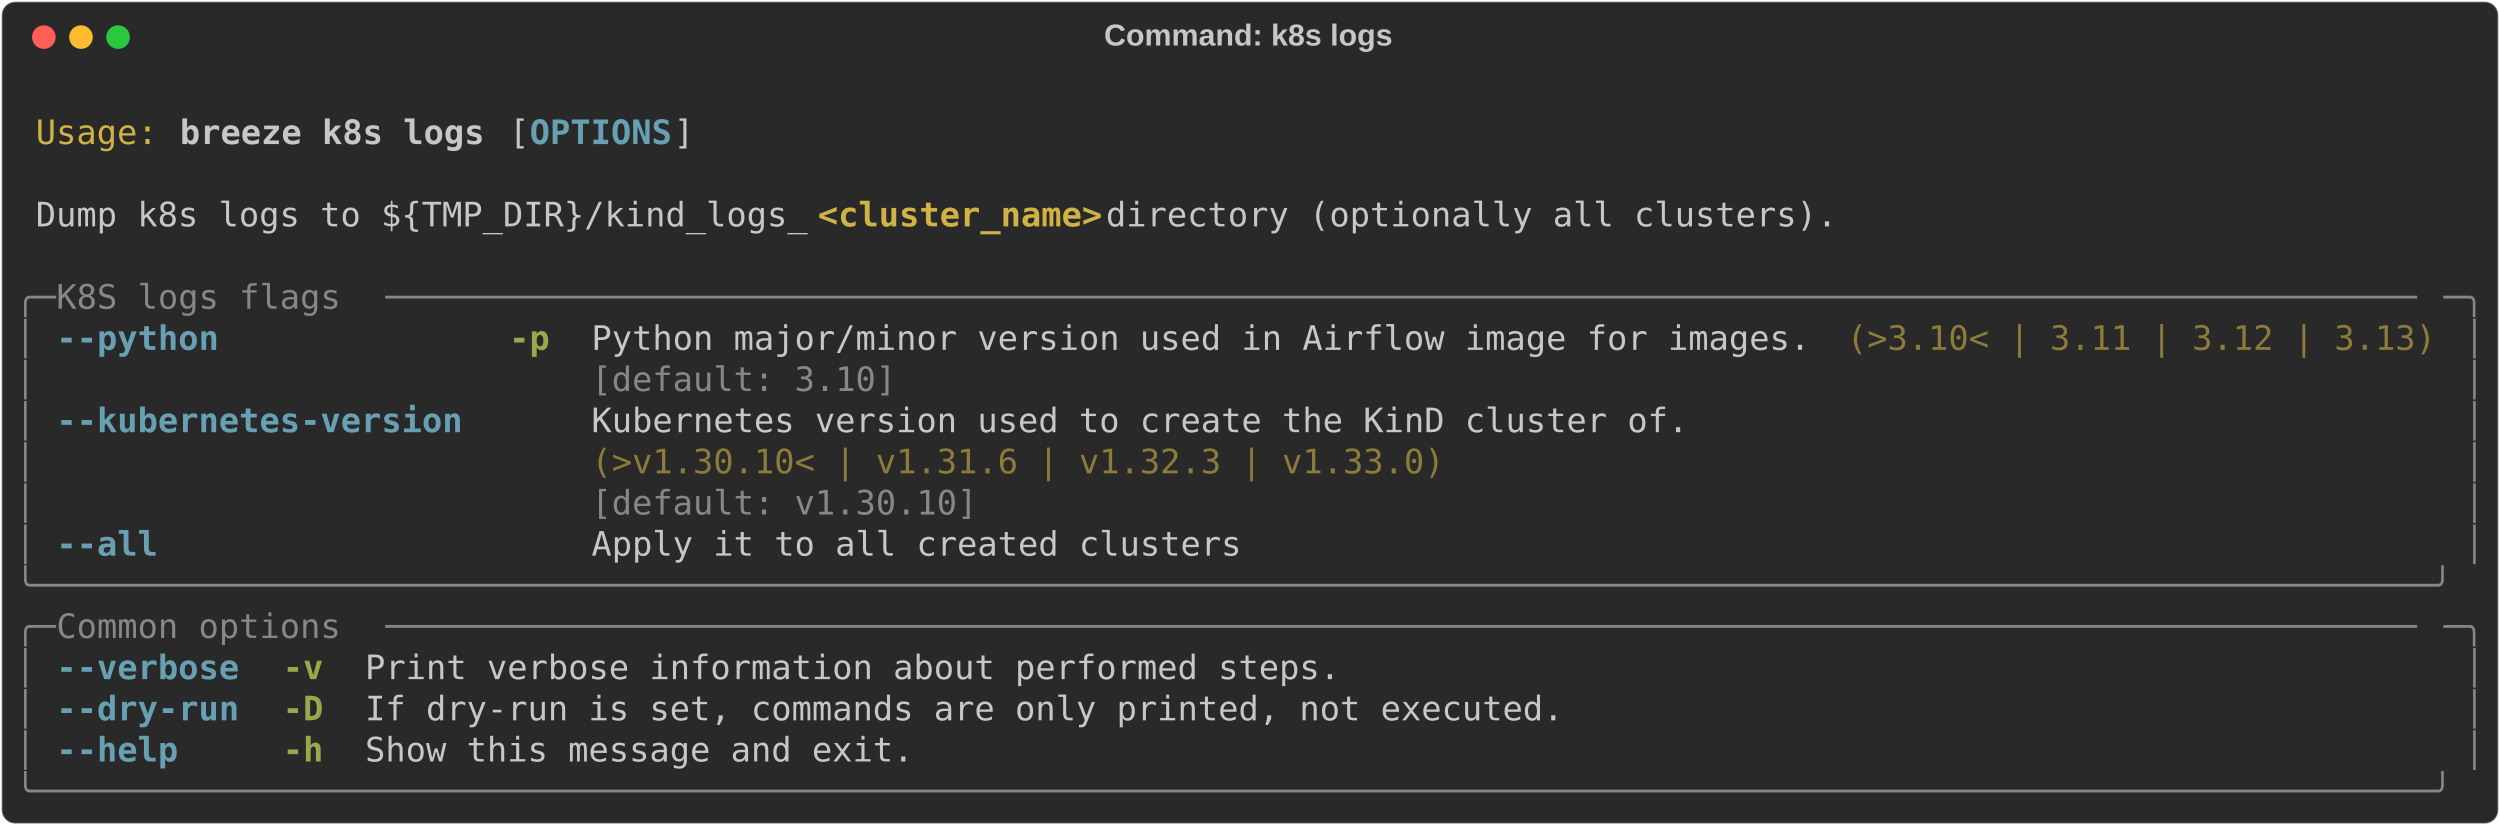
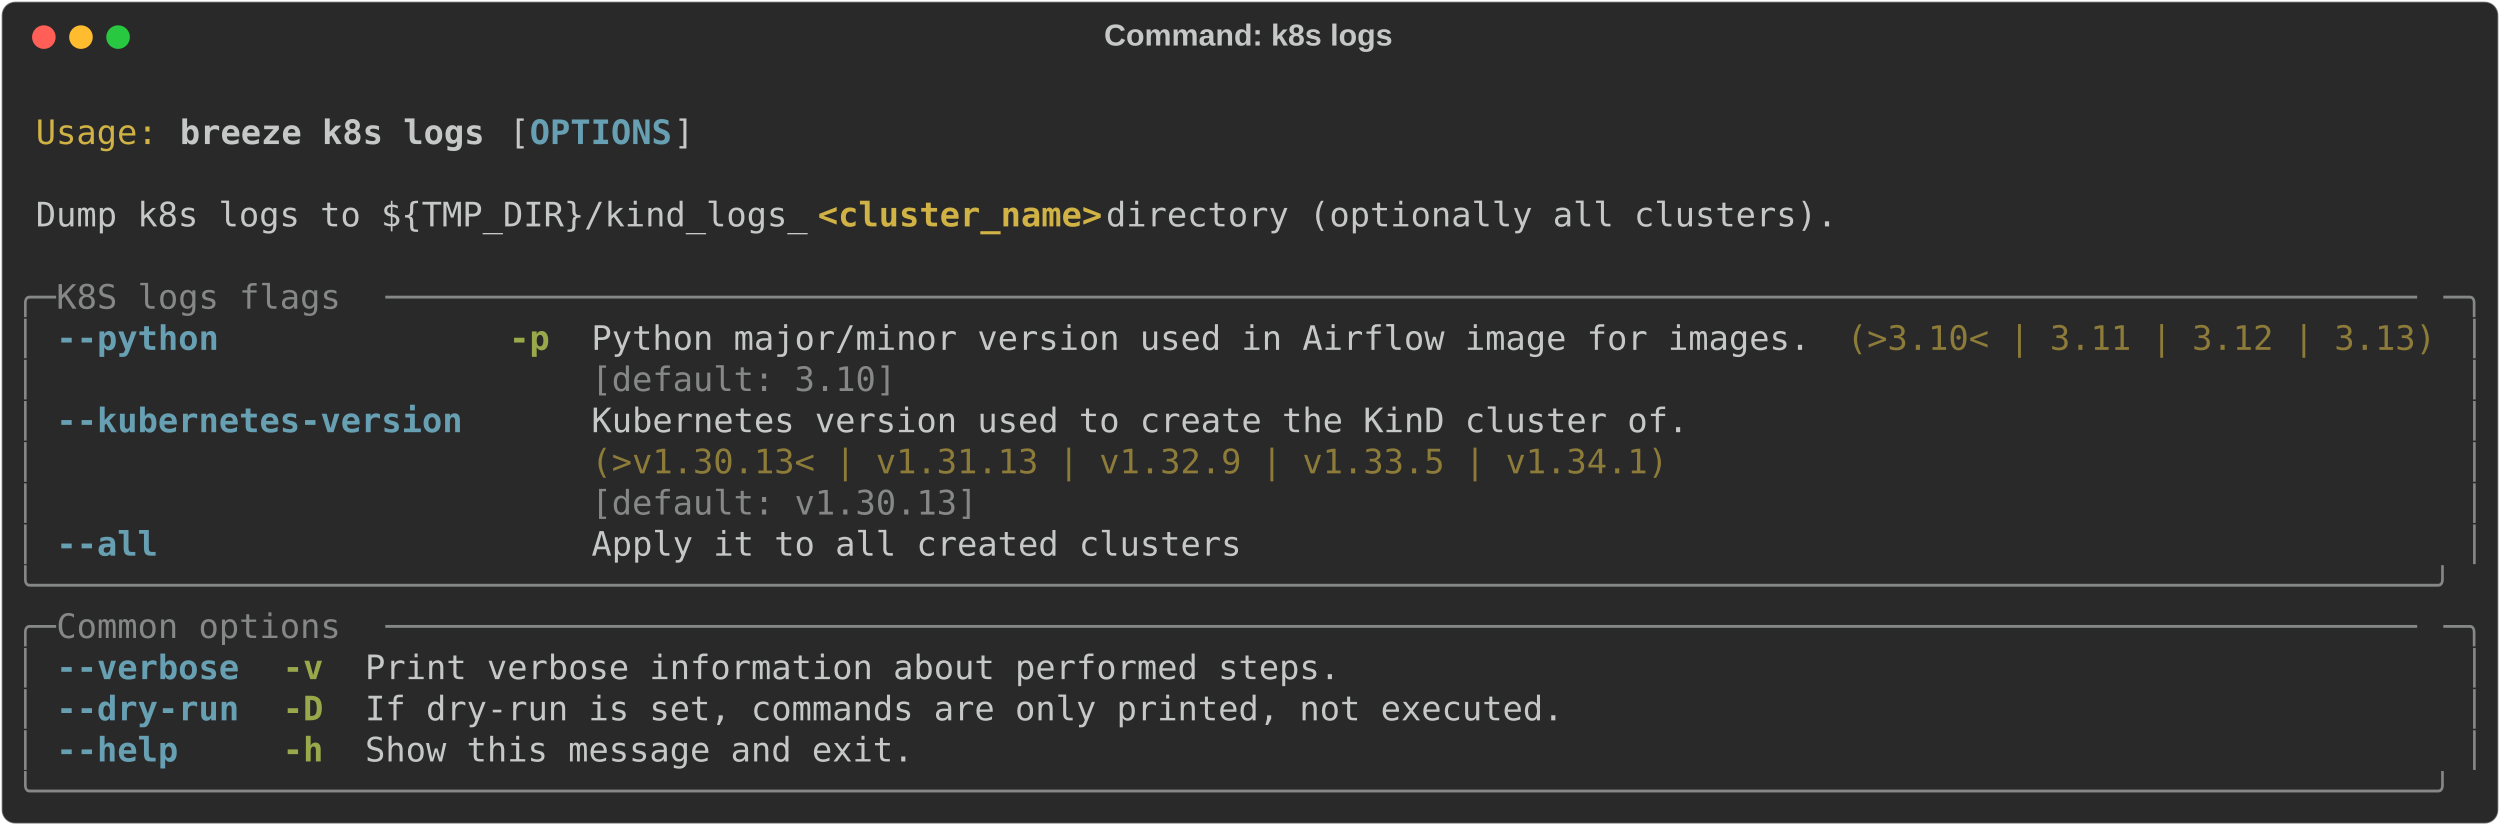
<svg xmlns="http://www.w3.org/2000/svg" class="rich-terminal" viewBox="0 0 1482 489.2">
  <style>

    @font-face {
        font-family: "Fira Code";
        src: local("FiraCode-Regular"),
                url("https://cdnjs.cloudflare.com/ajax/libs/firacode/6.2.0/woff2/FiraCode-Regular.woff2") format("woff2"),
                url("https://cdnjs.cloudflare.com/ajax/libs/firacode/6.2.0/woff/FiraCode-Regular.woff") format("woff");
        font-style: normal;
        font-weight: 400;
    }
    @font-face {
        font-family: "Fira Code";
        src: local("FiraCode-Bold"),
                url("https://cdnjs.cloudflare.com/ajax/libs/firacode/6.2.0/woff2/FiraCode-Bold.woff2") format("woff2"),
                url("https://cdnjs.cloudflare.com/ajax/libs/firacode/6.2.0/woff/FiraCode-Bold.woff") format("woff");
        font-style: bold;
        font-weight: 700;
    }

    .breeze-k8s-logs-matrix {
        font-family: Fira Code, monospace;
        font-size: 20px;
        line-height: 24.4px;
        font-variant-east-asian: full-width;
    }

    .breeze-k8s-logs-title {
        font-size: 18px;
        font-weight: bold;
        font-family: arial;
    }

    .breeze-k8s-logs-r1 { fill: #c5c8c6 }
.breeze-k8s-logs-r2 { fill: #d0b344 }
.breeze-k8s-logs-r3 { fill: #c5c8c6;font-weight: bold }
.breeze-k8s-logs-r4 { fill: #68a0b3;font-weight: bold }
.breeze-k8s-logs-r5 { fill: #d0b344;font-weight: bold }
.breeze-k8s-logs-r6 { fill: #868887 }
.breeze-k8s-logs-r7 { fill: #98a84b;font-weight: bold }
.breeze-k8s-logs-r8 { fill: #8d7b39 }
    </style>
  <defs>
    <clipPath id="breeze-k8s-logs-clip-terminal">
      <rect x="0" y="0" width="1463.0" height="438.2" />
    </clipPath>
    <clipPath id="breeze-k8s-logs-line-0">
      <rect x="0" y="1.5" width="1464" height="24.65" />
    </clipPath>
    <clipPath id="breeze-k8s-logs-line-1">
      <rect x="0" y="25.9" width="1464" height="24.65" />
    </clipPath>
    <clipPath id="breeze-k8s-logs-line-2">
      <rect x="0" y="50.3" width="1464" height="24.65" />
    </clipPath>
    <clipPath id="breeze-k8s-logs-line-3">
      <rect x="0" y="74.7" width="1464" height="24.65" />
    </clipPath>
    <clipPath id="breeze-k8s-logs-line-4">
      <rect x="0" y="99.1" width="1464" height="24.65" />
    </clipPath>
    <clipPath id="breeze-k8s-logs-line-5">
      <rect x="0" y="123.5" width="1464" height="24.65" />
    </clipPath>
    <clipPath id="breeze-k8s-logs-line-6">
      <rect x="0" y="147.9" width="1464" height="24.65" />
    </clipPath>
    <clipPath id="breeze-k8s-logs-line-7">
      <rect x="0" y="172.3" width="1464" height="24.65" />
    </clipPath>
    <clipPath id="breeze-k8s-logs-line-8">
      <rect x="0" y="196.7" width="1464" height="24.65" />
    </clipPath>
    <clipPath id="breeze-k8s-logs-line-9">
      <rect x="0" y="221.1" width="1464" height="24.65" />
    </clipPath>
    <clipPath id="breeze-k8s-logs-line-10">
      <rect x="0" y="245.5" width="1464" height="24.65" />
    </clipPath>
    <clipPath id="breeze-k8s-logs-line-11">
      <rect x="0" y="269.9" width="1464" height="24.65" />
    </clipPath>
    <clipPath id="breeze-k8s-logs-line-12">
      <rect x="0" y="294.3" width="1464" height="24.65" />
    </clipPath>
    <clipPath id="breeze-k8s-logs-line-13">
      <rect x="0" y="318.7" width="1464" height="24.65" />
    </clipPath>
    <clipPath id="breeze-k8s-logs-line-14">
      <rect x="0" y="343.1" width="1464" height="24.65" />
    </clipPath>
    <clipPath id="breeze-k8s-logs-line-15">
      <rect x="0" y="367.5" width="1464" height="24.65" />
    </clipPath>
    <clipPath id="breeze-k8s-logs-line-16">
      <rect x="0" y="391.9" width="1464" height="24.65" />
    </clipPath>
  </defs>
  <rect fill="#292929" stroke="rgba(255,255,255,0.35)" stroke-width="1" x="1" y="1" width="1480" height="487.2" rx="8" />
  <text class="breeze-k8s-logs-title" fill="#c5c8c6" text-anchor="middle" x="740" y="27">Command: k8s logs</text>
  <g transform="translate(26,22)">
    <circle cx="0" cy="0" r="7" fill="#ff5f57" />
    <circle cx="22" cy="0" r="7" fill="#febc2e" />
    <circle cx="44" cy="0" r="7" fill="#28c840" />
  </g>
  <g transform="translate(9, 41)" clip-path="url(#breeze-k8s-logs-clip-terminal)">
    <g class="breeze-k8s-logs-matrix">
      <text class="breeze-k8s-logs-r1" x="1464" y="20" textLength="12.2" clip-path="url(#breeze-k8s-logs-line-0)">
</text>
      <text class="breeze-k8s-logs-r2" x="12.2" y="44.4" textLength="73.2" clip-path="url(#breeze-k8s-logs-line-1)">Usage:</text>
      <text class="breeze-k8s-logs-r3" x="97.6" y="44.4" textLength="183" clip-path="url(#breeze-k8s-logs-line-1)">breeze k8s logs</text>
      <text class="breeze-k8s-logs-r1" x="292.8" y="44.4" textLength="12.2" clip-path="url(#breeze-k8s-logs-line-1)">[</text>
      <text class="breeze-k8s-logs-r4" x="305" y="44.4" textLength="85.4" clip-path="url(#breeze-k8s-logs-line-1)">OPTIONS</text>
      <text class="breeze-k8s-logs-r1" x="390.4" y="44.4" textLength="12.2" clip-path="url(#breeze-k8s-logs-line-1)">]</text>
      <text class="breeze-k8s-logs-r1" x="1464" y="44.4" textLength="12.2" clip-path="url(#breeze-k8s-logs-line-1)">
</text>
      <text class="breeze-k8s-logs-r1" x="1464" y="68.8" textLength="12.2" clip-path="url(#breeze-k8s-logs-line-2)">
</text>
      <text class="breeze-k8s-logs-r1" x="12.2" y="93.2" textLength="463.6" clip-path="url(#breeze-k8s-logs-line-3)">Dump k8s logs to ${TMP_DIR}/kind_logs_</text>
      <text class="breeze-k8s-logs-r5" x="475.8" y="93.2" textLength="170.8" clip-path="url(#breeze-k8s-logs-line-3)">&lt;cluster_name&gt;</text>
      <text class="breeze-k8s-logs-r1" x="646.6" y="93.2" textLength="451.4" clip-path="url(#breeze-k8s-logs-line-3)"> directory (optionally all clusters).</text>
      <text class="breeze-k8s-logs-r1" x="1464" y="93.2" textLength="12.2" clip-path="url(#breeze-k8s-logs-line-3)">
</text>
      <text class="breeze-k8s-logs-r1" x="1464" y="117.6" textLength="12.2" clip-path="url(#breeze-k8s-logs-line-4)">
</text>
      <text class="breeze-k8s-logs-r6" x="0" y="142" textLength="24.4" clip-path="url(#breeze-k8s-logs-line-5)">╭─</text>
      <text class="breeze-k8s-logs-r6" x="24.4" y="142" textLength="195.2" clip-path="url(#breeze-k8s-logs-line-5)"> K8S logs flags </text>
      <text class="breeze-k8s-logs-r6" x="219.6" y="142" textLength="1220" clip-path="url(#breeze-k8s-logs-line-5)">────────────────────────────────────────────────────────────────────────────────────────────────────</text>
      <text class="breeze-k8s-logs-r6" x="1439.6" y="142" textLength="24.4" clip-path="url(#breeze-k8s-logs-line-5)">─╮</text>
      <text class="breeze-k8s-logs-r1" x="1464" y="142" textLength="12.2" clip-path="url(#breeze-k8s-logs-line-5)">
</text>
      <text class="breeze-k8s-logs-r6" x="0" y="166.4" textLength="12.2" clip-path="url(#breeze-k8s-logs-line-6)">│</text>
      <text class="breeze-k8s-logs-r4" x="24.4" y="166.4" textLength="97.6" clip-path="url(#breeze-k8s-logs-line-6)">--python</text>
      <text class="breeze-k8s-logs-r7" x="292.8" y="166.4" textLength="24.4" clip-path="url(#breeze-k8s-logs-line-6)">-p</text>
      <text class="breeze-k8s-logs-r1" x="341.6" y="166.4" textLength="732" clip-path="url(#breeze-k8s-logs-line-6)">Python major/minor version used in Airflow image for images.</text>
      <text class="breeze-k8s-logs-r8" x="1085.8" y="166.4" textLength="353.8" clip-path="url(#breeze-k8s-logs-line-6)">(&gt;3.10&lt; | 3.11 | 3.12 | 3.13)</text>
      <text class="breeze-k8s-logs-r6" x="1451.8" y="166.4" textLength="12.2" clip-path="url(#breeze-k8s-logs-line-6)">│</text>
      <text class="breeze-k8s-logs-r1" x="1464" y="166.4" textLength="12.2" clip-path="url(#breeze-k8s-logs-line-6)">
</text>
      <text class="breeze-k8s-logs-r6" x="0" y="190.8" textLength="12.2" clip-path="url(#breeze-k8s-logs-line-7)">│</text>
      <text class="breeze-k8s-logs-r6" x="341.6" y="190.8" textLength="732" clip-path="url(#breeze-k8s-logs-line-7)">[default: 3.10]                                             </text>
      <text class="breeze-k8s-logs-r6" x="1451.8" y="190.8" textLength="12.2" clip-path="url(#breeze-k8s-logs-line-7)">│</text>
      <text class="breeze-k8s-logs-r1" x="1464" y="190.8" textLength="12.2" clip-path="url(#breeze-k8s-logs-line-7)">
</text>
      <text class="breeze-k8s-logs-r6" x="0" y="215.2" textLength="12.2" clip-path="url(#breeze-k8s-logs-line-8)">│</text>
      <text class="breeze-k8s-logs-r4" x="24.4" y="215.2" textLength="244" clip-path="url(#breeze-k8s-logs-line-8)">--kubernetes-version</text>
      <text class="breeze-k8s-logs-r1" x="341.6" y="215.2" textLength="658.8" clip-path="url(#breeze-k8s-logs-line-8)">Kubernetes version used to create the KinD cluster of.</text>
      <text class="breeze-k8s-logs-r6" x="1451.8" y="215.2" textLength="12.2" clip-path="url(#breeze-k8s-logs-line-8)">│</text>
      <text class="breeze-k8s-logs-r1" x="1464" y="215.2" textLength="12.2" clip-path="url(#breeze-k8s-logs-line-8)">
</text>
      <text class="breeze-k8s-logs-r6" x="0" y="239.6" textLength="12.2" clip-path="url(#breeze-k8s-logs-line-9)">│</text>
-       <text class="breeze-k8s-logs-r8" x="341.6" y="239.6" textLength="658.8" clip-path="url(#breeze-k8s-logs-line-9)">(&gt;v1.30.10&lt; | v1.31.6 | v1.32.3 | v1.33.0)            </text>
+       <text class="breeze-k8s-logs-r8" x="341.6" y="239.6" textLength="658.8" clip-path="url(#breeze-k8s-logs-line-9)">(&gt;v1.30.13&lt; | v1.31.13 | v1.32.9 | v1.33.5 | v1.34.1) </text>
      <text class="breeze-k8s-logs-r6" x="1451.8" y="239.6" textLength="12.2" clip-path="url(#breeze-k8s-logs-line-9)">│</text>
      <text class="breeze-k8s-logs-r1" x="1464" y="239.6" textLength="12.2" clip-path="url(#breeze-k8s-logs-line-9)">
</text>
      <text class="breeze-k8s-logs-r6" x="0" y="264" textLength="12.2" clip-path="url(#breeze-k8s-logs-line-10)">│</text>
-       <text class="breeze-k8s-logs-r6" x="341.6" y="264" textLength="658.8" clip-path="url(#breeze-k8s-logs-line-10)">[default: v1.30.10]                                   </text>
+       <text class="breeze-k8s-logs-r6" x="341.6" y="264" textLength="658.8" clip-path="url(#breeze-k8s-logs-line-10)">[default: v1.30.13]                                   </text>
      <text class="breeze-k8s-logs-r6" x="1451.8" y="264" textLength="12.2" clip-path="url(#breeze-k8s-logs-line-10)">│</text>
      <text class="breeze-k8s-logs-r1" x="1464" y="264" textLength="12.2" clip-path="url(#breeze-k8s-logs-line-10)">
</text>
      <text class="breeze-k8s-logs-r6" x="0" y="288.4" textLength="12.2" clip-path="url(#breeze-k8s-logs-line-11)">│</text>
      <text class="breeze-k8s-logs-r4" x="24.4" y="288.4" textLength="61" clip-path="url(#breeze-k8s-logs-line-11)">--all</text>
      <text class="breeze-k8s-logs-r1" x="341.6" y="288.4" textLength="390.4" clip-path="url(#breeze-k8s-logs-line-11)">Apply it to all created clusters</text>
      <text class="breeze-k8s-logs-r6" x="1451.8" y="288.4" textLength="12.2" clip-path="url(#breeze-k8s-logs-line-11)">│</text>
      <text class="breeze-k8s-logs-r1" x="1464" y="288.4" textLength="12.2" clip-path="url(#breeze-k8s-logs-line-11)">
</text>
      <text class="breeze-k8s-logs-r6" x="0" y="312.8" textLength="1464" clip-path="url(#breeze-k8s-logs-line-12)">╰──────────────────────────────────────────────────────────────────────────────────────────────────────────────────────╯</text>
      <text class="breeze-k8s-logs-r1" x="1464" y="312.8" textLength="12.2" clip-path="url(#breeze-k8s-logs-line-12)">
</text>
      <text class="breeze-k8s-logs-r6" x="0" y="337.2" textLength="24.4" clip-path="url(#breeze-k8s-logs-line-13)">╭─</text>
      <text class="breeze-k8s-logs-r6" x="24.4" y="337.2" textLength="195.2" clip-path="url(#breeze-k8s-logs-line-13)"> Common options </text>
      <text class="breeze-k8s-logs-r6" x="219.6" y="337.2" textLength="1220" clip-path="url(#breeze-k8s-logs-line-13)">────────────────────────────────────────────────────────────────────────────────────────────────────</text>
      <text class="breeze-k8s-logs-r6" x="1439.6" y="337.2" textLength="24.4" clip-path="url(#breeze-k8s-logs-line-13)">─╮</text>
      <text class="breeze-k8s-logs-r1" x="1464" y="337.2" textLength="12.2" clip-path="url(#breeze-k8s-logs-line-13)">
</text>
      <text class="breeze-k8s-logs-r6" x="0" y="361.6" textLength="12.2" clip-path="url(#breeze-k8s-logs-line-14)">│</text>
      <text class="breeze-k8s-logs-r4" x="24.4" y="361.6" textLength="109.8" clip-path="url(#breeze-k8s-logs-line-14)">--verbose</text>
      <text class="breeze-k8s-logs-r7" x="158.6" y="361.6" textLength="24.4" clip-path="url(#breeze-k8s-logs-line-14)">-v</text>
      <text class="breeze-k8s-logs-r1" x="207.4" y="361.6" textLength="585.6" clip-path="url(#breeze-k8s-logs-line-14)">Print verbose information about performed steps.</text>
      <text class="breeze-k8s-logs-r6" x="1451.8" y="361.6" textLength="12.2" clip-path="url(#breeze-k8s-logs-line-14)">│</text>
      <text class="breeze-k8s-logs-r1" x="1464" y="361.6" textLength="12.2" clip-path="url(#breeze-k8s-logs-line-14)">
</text>
      <text class="breeze-k8s-logs-r6" x="0" y="386" textLength="12.2" clip-path="url(#breeze-k8s-logs-line-15)">│</text>
      <text class="breeze-k8s-logs-r4" x="24.4" y="386" textLength="109.8" clip-path="url(#breeze-k8s-logs-line-15)">--dry-run</text>
      <text class="breeze-k8s-logs-r7" x="158.6" y="386" textLength="24.4" clip-path="url(#breeze-k8s-logs-line-15)">-D</text>
      <text class="breeze-k8s-logs-r1" x="207.4" y="386" textLength="719.8" clip-path="url(#breeze-k8s-logs-line-15)">If dry-run is set, commands are only printed, not executed.</text>
      <text class="breeze-k8s-logs-r6" x="1451.8" y="386" textLength="12.2" clip-path="url(#breeze-k8s-logs-line-15)">│</text>
      <text class="breeze-k8s-logs-r1" x="1464" y="386" textLength="12.2" clip-path="url(#breeze-k8s-logs-line-15)">
</text>
      <text class="breeze-k8s-logs-r6" x="0" y="410.4" textLength="12.2" clip-path="url(#breeze-k8s-logs-line-16)">│</text>
      <text class="breeze-k8s-logs-r4" x="24.4" y="410.4" textLength="73.2" clip-path="url(#breeze-k8s-logs-line-16)">--help</text>
      <text class="breeze-k8s-logs-r7" x="158.6" y="410.4" textLength="24.4" clip-path="url(#breeze-k8s-logs-line-16)">-h</text>
      <text class="breeze-k8s-logs-r1" x="207.4" y="410.4" textLength="329.4" clip-path="url(#breeze-k8s-logs-line-16)">Show this message and exit.</text>
      <text class="breeze-k8s-logs-r6" x="1451.8" y="410.4" textLength="12.2" clip-path="url(#breeze-k8s-logs-line-16)">│</text>
      <text class="breeze-k8s-logs-r1" x="1464" y="410.4" textLength="12.2" clip-path="url(#breeze-k8s-logs-line-16)">
</text>
      <text class="breeze-k8s-logs-r6" x="0" y="434.8" textLength="1464" clip-path="url(#breeze-k8s-logs-line-17)">╰──────────────────────────────────────────────────────────────────────────────────────────────────────────────────────╯</text>
      <text class="breeze-k8s-logs-r1" x="1464" y="434.8" textLength="12.2" clip-path="url(#breeze-k8s-logs-line-17)">
</text>
    </g>
  </g>
</svg>
